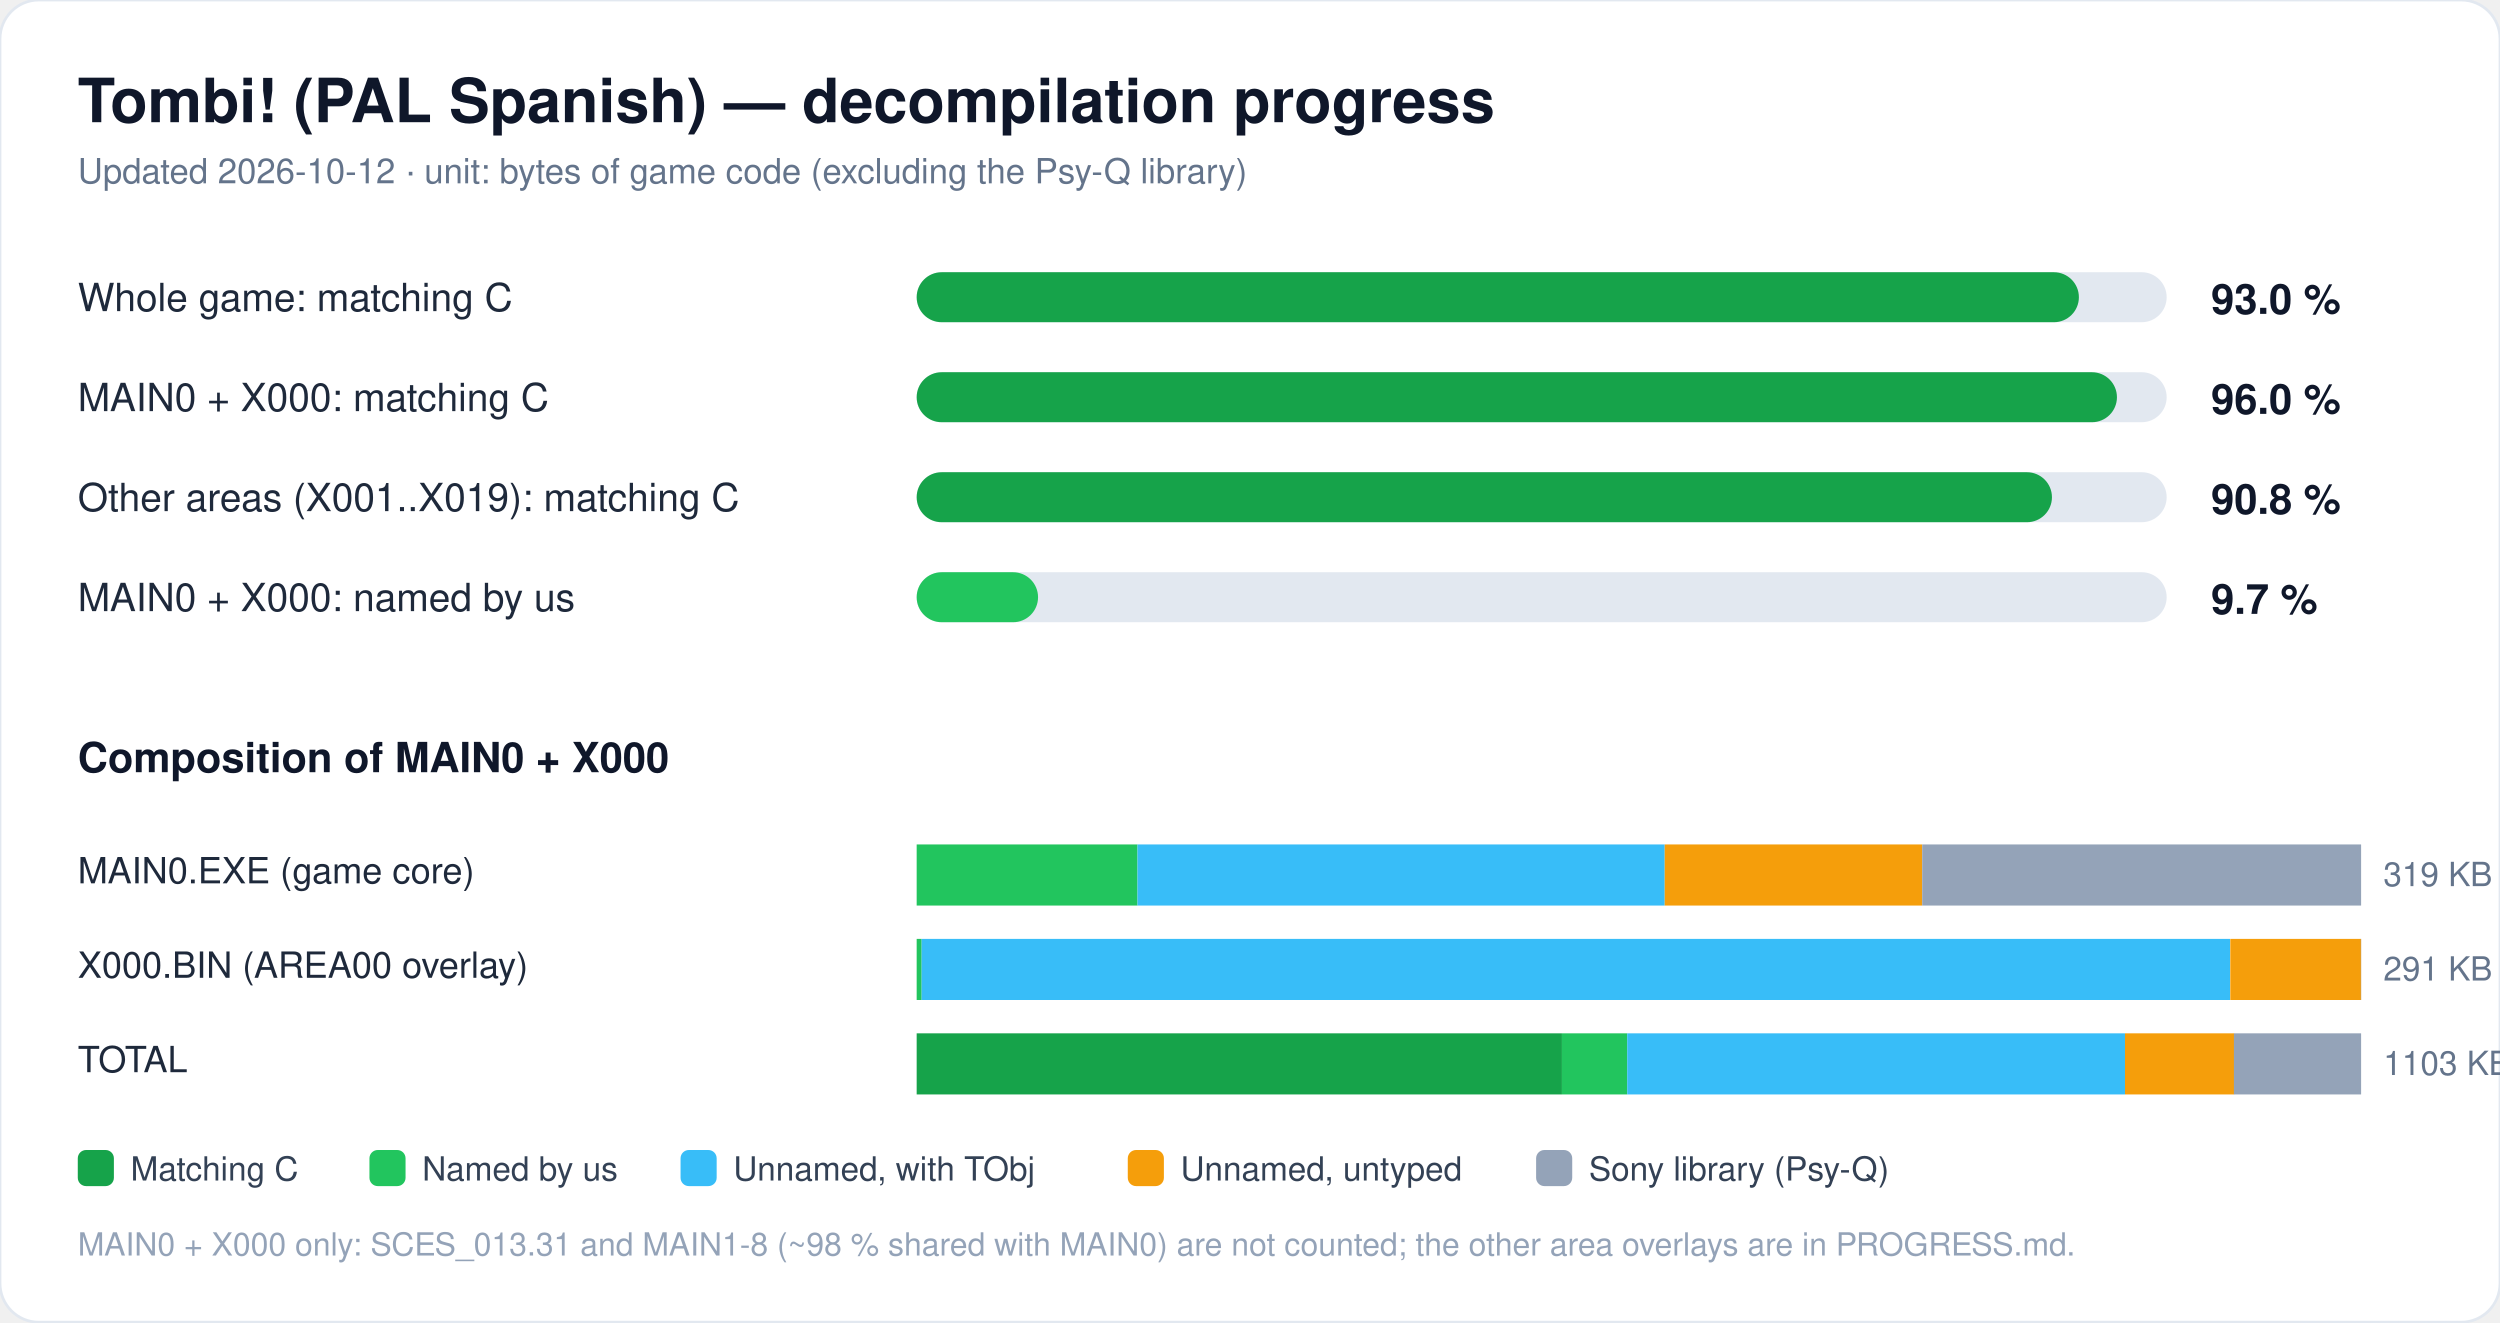
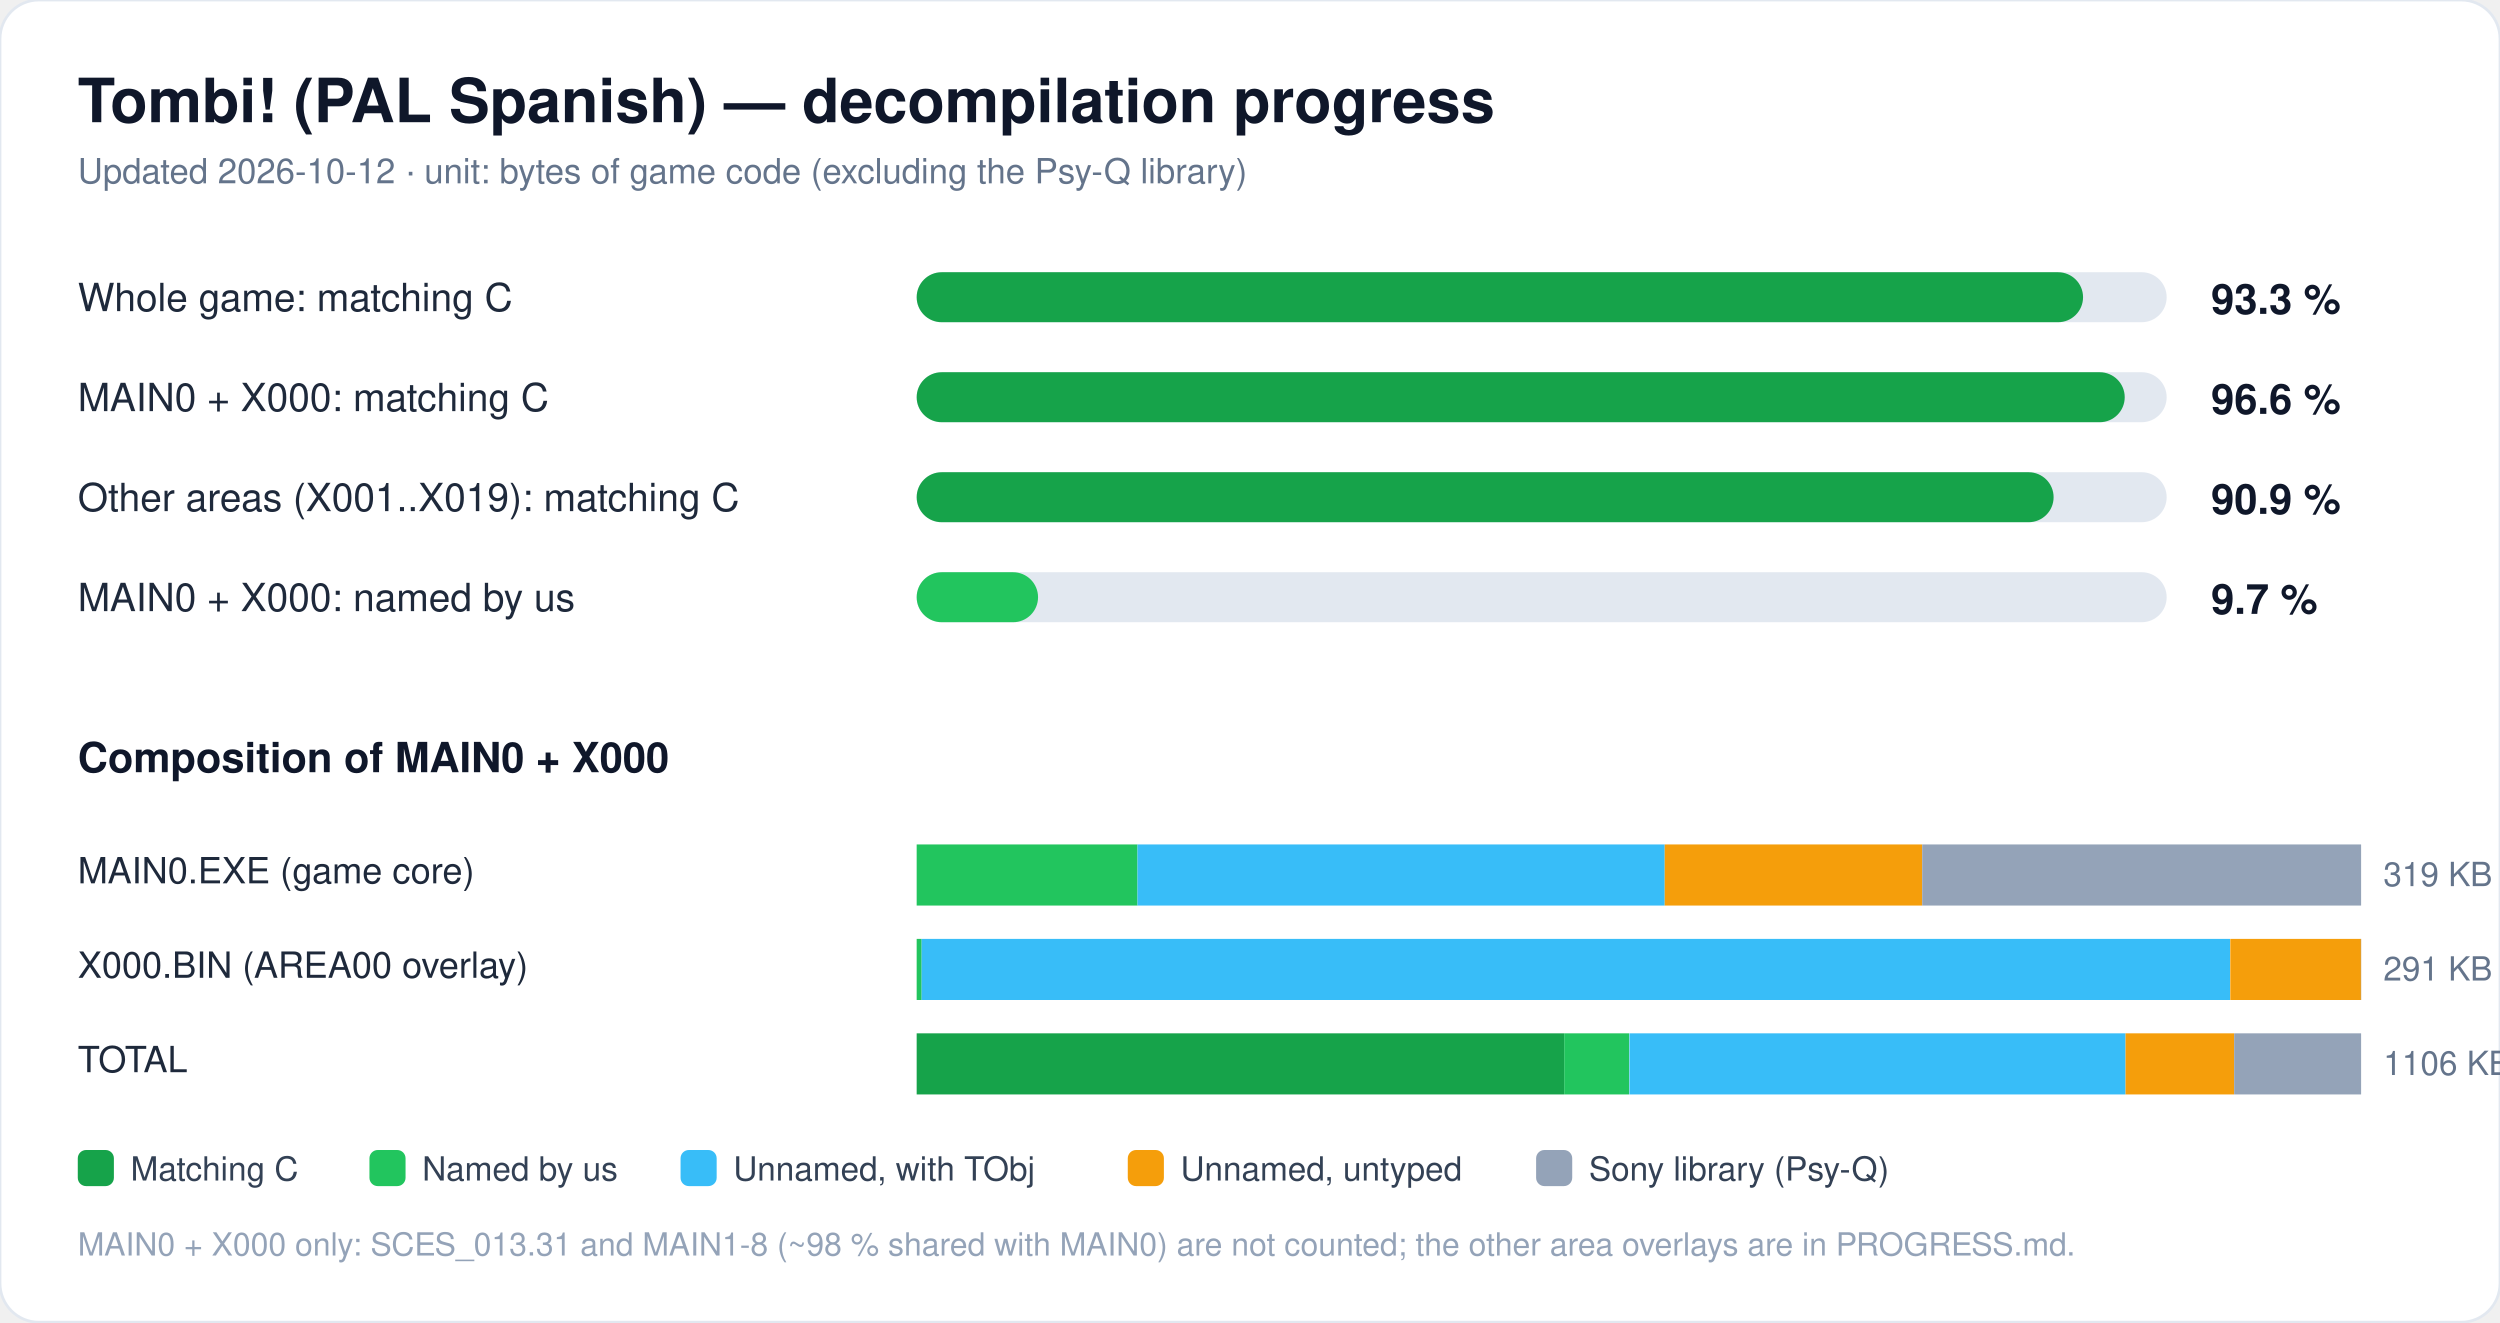
<svg xmlns="http://www.w3.org/2000/svg" width="900" height="476" viewBox="0 0 900 476" role="img" aria-label="Decompilation progress">
  <rect width="900" height="476" rx="14" fill="#ffffff" stroke="#e2e8f0" />
  <text x="28" y="44" font-family="Segoe UI,Helvetica,Arial,sans-serif" font-size="22" font-weight="700" fill="#0f172a">Tombi! (PAL Spanish) — decompilation progress</text>
  <text x="28" y="66" font-family="Segoe UI,Helvetica,Arial,sans-serif" font-size="12.5" fill="#64748b">Updated 2026-10-12 · unit: bytes of game code (excluding the Psy-Q library)</text>
  <text x="28" y="112" font-family="Segoe UI,Helvetica,Arial,sans-serif" font-size="14" fill="#1e293b">Whole game: matching C</text>
  <rect x="330" y="98" width="450" height="18" rx="9" fill="#e2e8f0" />
-   <rect x="330" y="98" width="418.4" height="18" rx="9" fill="#16a34a" />
-   <text x="796" y="113" font-family="Segoe UI,Helvetica,Arial,sans-serif" font-size="15" font-weight="700" fill="#0f172a">93.0 %</text>
+   <rect x="330" y="98" width="419.9" height="18" rx="9" fill="#16a34a" />
+   <text x="796" y="113" font-family="Segoe UI,Helvetica,Arial,sans-serif" font-size="15" font-weight="700" fill="#0f172a">93.3 %</text>
  <text x="28" y="148" font-family="Segoe UI,Helvetica,Arial,sans-serif" font-size="14" fill="#1e293b">MAIN0 + X000: matching C</text>
  <rect x="330" y="134" width="450" height="18" rx="9" fill="#e2e8f0" />
-   <rect x="330" y="134" width="432.1" height="18" rx="9" fill="#16a34a" />
-   <text x="796" y="149" font-family="Segoe UI,Helvetica,Arial,sans-serif" font-size="15" font-weight="700" fill="#0f172a">96.0 %</text>
+   <rect x="330" y="134" width="434.9" height="18" rx="9" fill="#16a34a" />
+   <text x="796" y="149" font-family="Segoe UI,Helvetica,Arial,sans-serif" font-size="15" font-weight="700" fill="#0f172a">96.6 %</text>
  <text x="28" y="184" font-family="Segoe UI,Helvetica,Arial,sans-serif" font-size="14" fill="#1e293b">Other areas (X001..X019): matching C</text>
  <rect x="330" y="170" width="450" height="18" rx="9" fill="#e2e8f0" />
-   <rect x="330" y="170" width="408.7" height="18" rx="9" fill="#16a34a" />
-   <text x="796" y="185" font-family="Segoe UI,Helvetica,Arial,sans-serif" font-size="15" font-weight="700" fill="#0f172a">90.8 %</text>
+   <rect x="330" y="170" width="409.3" height="18" rx="9" fill="#16a34a" />
+   <text x="796" y="185" font-family="Segoe UI,Helvetica,Arial,sans-serif" font-size="15" font-weight="700" fill="#0f172a">90.9 %</text>
  <text x="28" y="220" font-family="Segoe UI,Helvetica,Arial,sans-serif" font-size="14" fill="#1e293b">MAIN0 + X000: named by us</text>
  <rect x="330" y="206" width="450" height="18" rx="9" fill="#e2e8f0" />
  <rect x="330" y="206" width="43.7" height="18" rx="9" fill="#22c55e" />
  <text x="796" y="221" font-family="Segoe UI,Helvetica,Arial,sans-serif" font-size="15" font-weight="700" fill="#0f172a">9.7 %</text>
  <text x="28" y="278" font-family="Segoe UI,Helvetica,Arial,sans-serif" font-size="15" font-weight="700" fill="#0f172a">Composition of MAIN0 + X000</text>
  <text x="28" y="318" font-family="Segoe UI,Helvetica,Arial,sans-serif" font-size="13" fill="#1e293b">MAIN0.EXE (game core)</text>
  <rect x="330.0" y="304" width="79.5" height="22" fill="#22c55e" />
  <rect x="409.5" y="304" width="189.8" height="22" fill="#38bdf8" />
  <rect x="599.3" y="304" width="92.7" height="22" fill="#f59e0b" />
  <rect x="692.0" y="304" width="158.0" height="22" fill="#94a3b8" />
  <text x="858" y="319" font-family="Segoe UI,Helvetica,Arial,sans-serif" font-size="12" fill="#64748b" text-anchor="start">319 KB</text>
  <text x="28" y="352" font-family="Segoe UI,Helvetica,Arial,sans-serif" font-size="13" fill="#1e293b">X000.BIN (AREA00 overlay)</text>
  <rect x="330.0" y="338" width="1.8" height="22" fill="#22c55e" />
  <rect x="331.8" y="338" width="471.0" height="22" fill="#38bdf8" />
  <rect x="802.9" y="338" width="47.1" height="22" fill="#f59e0b" />
  <rect x="849.9" y="338" width="0.1" height="22" fill="#94a3b8" />
  <text x="858" y="353" font-family="Segoe UI,Helvetica,Arial,sans-serif" font-size="12" fill="#64748b" text-anchor="start">291 KB</text>
  <text x="28" y="386" font-family="Segoe UI,Helvetica,Arial,sans-serif" font-size="13" fill="#1e293b">TOTAL</text>
-   <rect x="330.0" y="372" width="232.3" height="22" fill="#16a34a" />
-   <rect x="562.3" y="372" width="23.5" height="22" fill="#22c55e" />
-   <rect x="585.8" y="372" width="179.2" height="22" fill="#38bdf8" />
-   <rect x="765.0" y="372" width="39.3" height="22" fill="#f59e0b" />
-   <rect x="804.2" y="372" width="45.8" height="22" fill="#94a3b8" />
-   <text x="858" y="387" font-family="Segoe UI,Helvetica,Arial,sans-serif" font-size="12" fill="#64748b" text-anchor="start">1103 KB</text>
+   <rect x="330.0" y="372" width="233.1" height="22" fill="#16a34a" />
+   <rect x="563.1" y="372" width="23.4" height="22" fill="#22c55e" />
+   <rect x="586.6" y="372" width="178.6" height="22" fill="#38bdf8" />
+   <rect x="765.2" y="372" width="39.1" height="22" fill="#f59e0b" />
+   <rect x="804.3" y="372" width="45.7" height="22" fill="#94a3b8" />
+   <text x="858" y="387" font-family="Segoe UI,Helvetica,Arial,sans-serif" font-size="12" fill="#64748b" text-anchor="start">1106 KB</text>
  <rect x="28" y="414" width="13" height="13" rx="3" fill="#16a34a" />
  <text x="47" y="425" font-family="Segoe UI,Helvetica,Arial,sans-serif" font-size="12" fill="#334155">Matching C</text>
  <rect x="133" y="414" width="13" height="13" rx="3" fill="#22c55e" />
  <text x="152" y="425" font-family="Segoe UI,Helvetica,Arial,sans-serif" font-size="12" fill="#334155">Named by us</text>
  <rect x="245" y="414" width="13" height="13" rx="3" fill="#38bdf8" />
  <text x="264" y="425" font-family="Segoe UI,Helvetica,Arial,sans-serif" font-size="12" fill="#334155">Unnamed, with TObj</text>
  <rect x="406" y="414" width="13" height="13" rx="3" fill="#f59e0b" />
  <text x="425" y="425" font-family="Segoe UI,Helvetica,Arial,sans-serif" font-size="12" fill="#334155">Unnamed, untyped</text>
  <rect x="553" y="414" width="13" height="13" rx="3" fill="#94a3b8" />
  <text x="572" y="425" font-family="Segoe UI,Helvetica,Arial,sans-serif" font-size="12" fill="#334155">Sony library (Psy-Q)</text>
  <text x="28" y="452" font-family="Segoe UI,Helvetica,Arial,sans-serif" font-size="11.5" fill="#94a3b8">MAIN0 + X000 only: SCES_013.31 and MAIN1-8 (~98 % shared with MAIN0) are not counted; the other area overlays are in PROGRESS.md.</text>
</svg>
